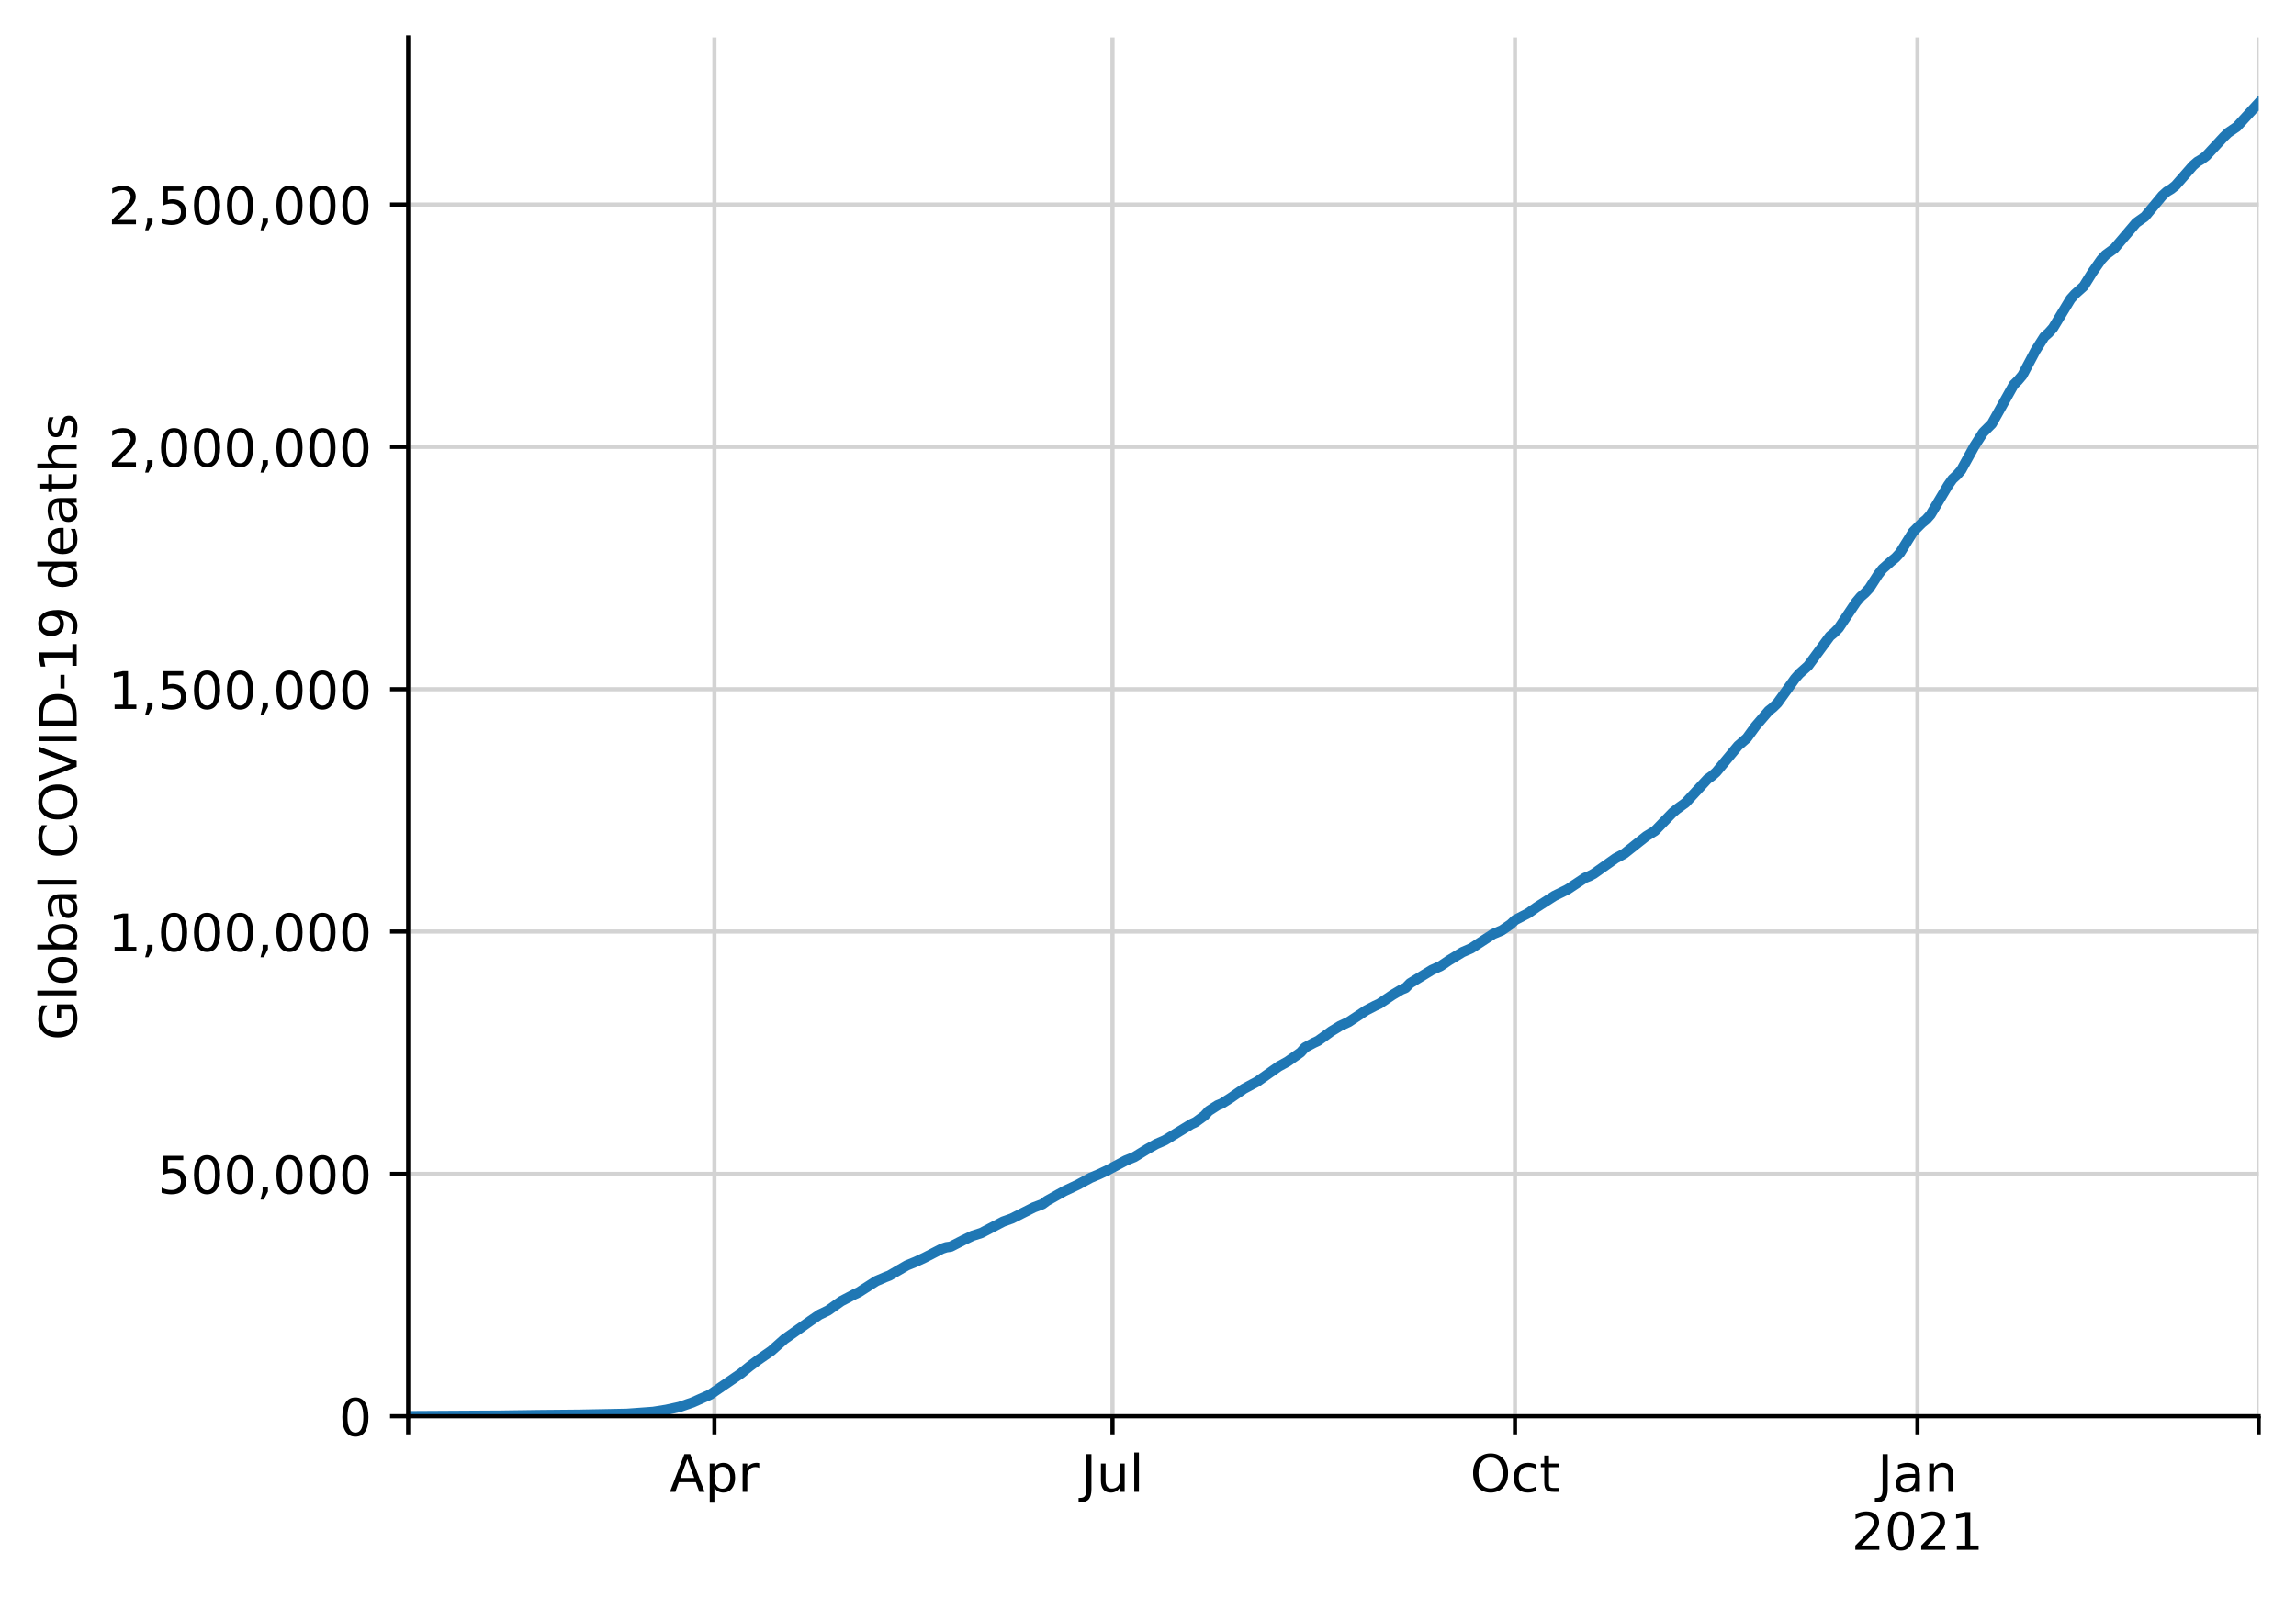
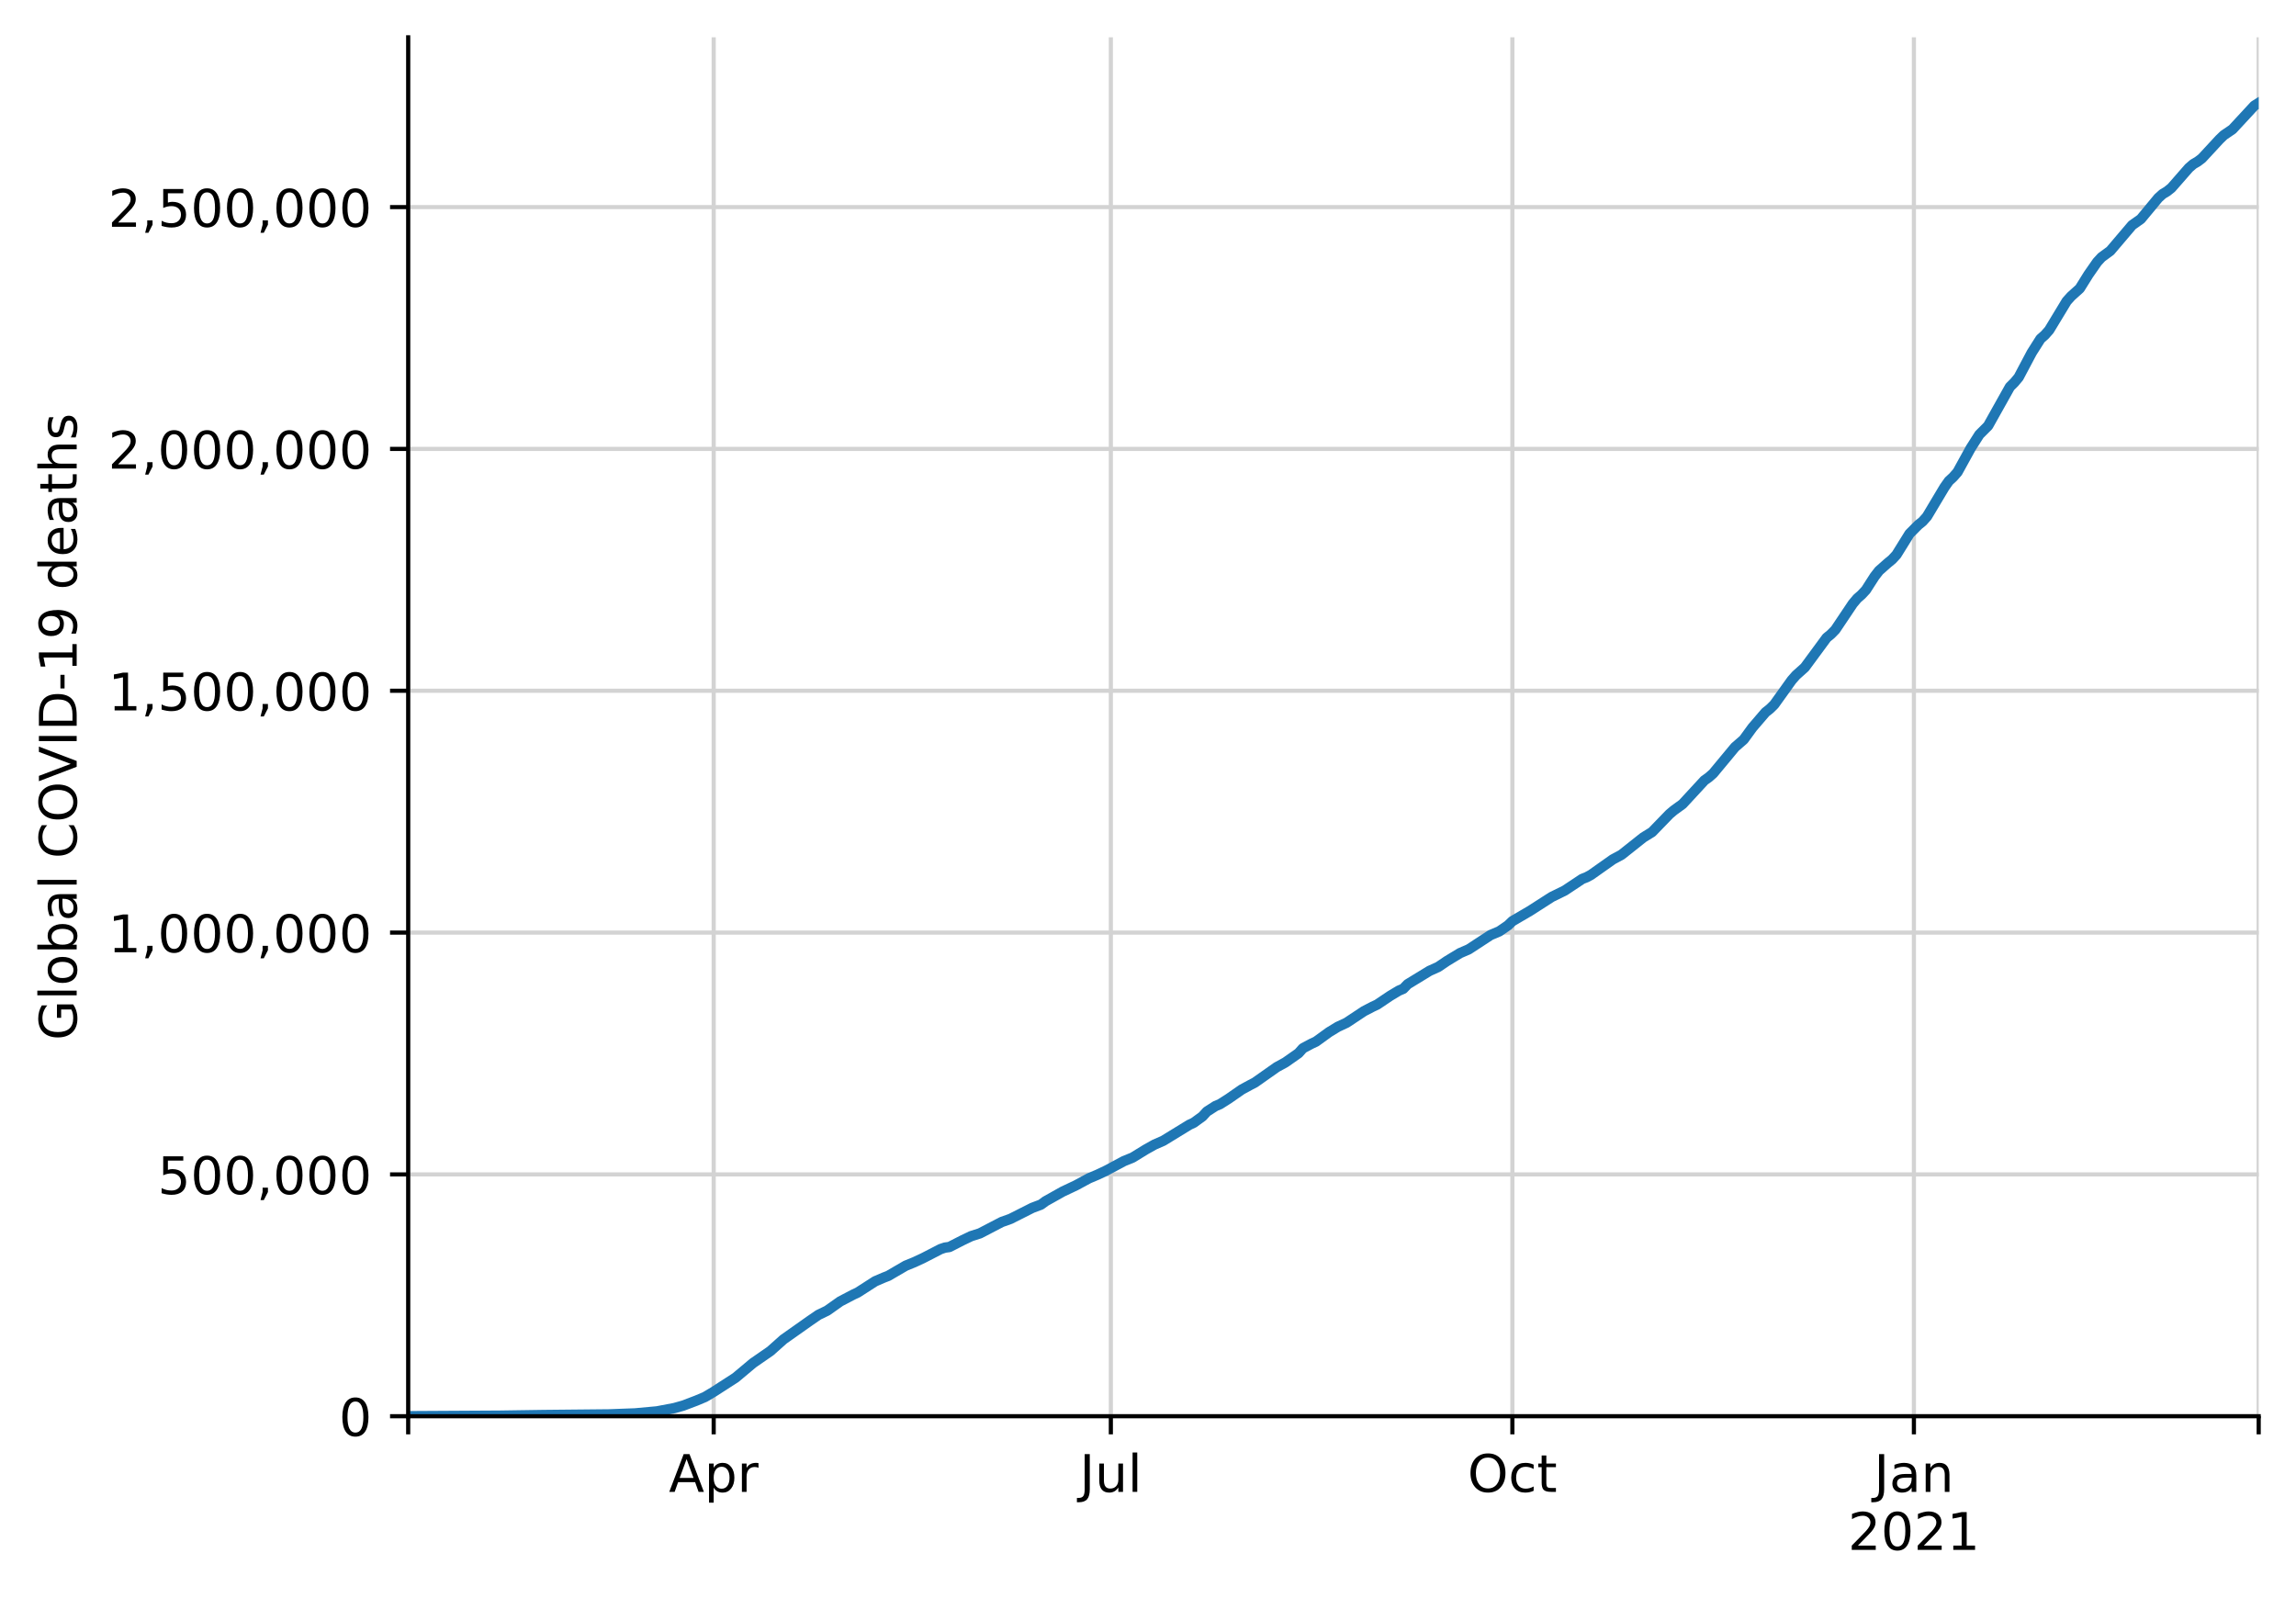
<svg xmlns="http://www.w3.org/2000/svg" xmlns:xlink="http://www.w3.org/1999/xlink" height="308.388pt" version="1.1" viewBox="0 0 443.092 308.388" width="443.092pt">
  <defs>
    <style type="text/css">
*{stroke-linecap:butt;stroke-linejoin:round;}
  </style>
  </defs>
  <g id="figure_1">
    <g id="patch_1">
      <path d="M 0 308.388  L 443.092 308.388  L 443.092 0  L 0 0  z " style="fill:#ffffff;" />
    </g>
    <g id="axes_1">
      <g id="patch_2">
        <path d="M 78.772 273.312  L 435.892 273.312  L 435.892 7.2  L 78.772 7.2  z " style="fill:#ffffff;" />
      </g>
      <g id="matplotlib.axis_1">
        <g id="xtick_1">
          <g id="line2d_1">
-             <path clip-path="url(#p03f3fd1128)" d="M 78.772 273.312  L 78.772 7.2  " style="fill:none;stroke:#d3d3d3;stroke-linecap:square;stroke-width:0.8;" />
+             <path clip-path="url(#p5baef76f40)" d="M 78.772 273.312  L 78.772 7.2  " style="fill:none;stroke:#d3d3d3;stroke-linecap:square;stroke-width:0.8;" />
          </g>
          <g id="line2d_2">
            <defs>
-               <path d="M 0 0  L 0 3.5  " id="m96b6db755f" style="stroke:#000000;stroke-width:0.8;" />
-             </defs>
-             <g>
-               <use style="stroke:#000000;stroke-width:0.8;" x="78.772" xlink:href="#m96b6db755f" y="273.312" />
+               <path d="M 0 0  L 0 3.5  " id="m5ed6094813" style="stroke:#000000;stroke-width:0.8;" />
+             </defs>
+             <g>
+               <use style="stroke:#000000;stroke-width:0.8;" x="78.772" xlink:href="#m5ed6094813" y="273.312" />
            </g>
          </g>
        </g>
        <g id="xtick_2">
          <g id="line2d_3">
-             <path clip-path="url(#p03f3fd1128)" d="M 137.87 273.312  L 137.87 7.2  " style="fill:none;stroke:#d3d3d3;stroke-linecap:square;stroke-width:0.8;" />
+             <path clip-path="url(#p5baef76f40)" d="M 137.73 273.312  L 137.73 7.2  " style="fill:none;stroke:#d3d3d3;stroke-linecap:square;stroke-width:0.8;" />
          </g>
          <g id="line2d_4">
            <g>
-               <use style="stroke:#000000;stroke-width:0.8;" x="137.87" xlink:href="#m96b6db755f" y="273.312" />
+               <use style="stroke:#000000;stroke-width:0.8;" x="137.73" xlink:href="#m5ed6094813" y="273.312" />
            </g>
          </g>
          <g id="text_1">
            <defs>
              <path d="M 34.188 63.188  L 20.797 26.906  L 47.609 26.906  z M 28.609 72.906  L 39.797 72.906  L 67.578 0  L 57.328 0  L 50.688 18.703  L 17.828 18.703  L 11.188 0  L 0.781 0  z " id="DejaVuSans-65" />
              <path d="M 18.109 8.203  L 18.109 -20.797  L 9.078 -20.797  L 9.078 54.688  L 18.109 54.688  L 18.109 46.391  Q 20.953 51.266 25.266 53.625  Q 29.594 56 35.594 56  Q 45.562 56 51.781 48.094  Q 58.016 40.188 58.016 27.297  Q 58.016 14.406 51.781 6.484  Q 45.562 -1.422 35.594 -1.422  Q 29.594 -1.422 25.266 0.953  Q 20.953 3.328 18.109 8.203  z M 48.688 27.297  Q 48.688 37.203 44.609 42.844  Q 40.531 48.484 33.406 48.484  Q 26.266 48.484 22.188 42.844  Q 18.109 37.203 18.109 27.297  Q 18.109 17.391 22.188 11.75  Q 26.266 6.109 33.406 6.109  Q 40.531 6.109 44.609 11.75  Q 48.688 17.391 48.688 27.297  z " id="DejaVuSans-112" />
              <path d="M 41.109 46.297  Q 39.594 47.172 37.812 47.578  Q 36.031 48 33.891 48  Q 26.266 48 22.188 43.047  Q 18.109 38.094 18.109 28.812  L 18.109 0  L 9.078 0  L 9.078 54.688  L 18.109 54.688  L 18.109 46.188  Q 20.953 51.172 25.484 53.578  Q 30.031 56 36.531 56  Q 37.453 56 38.578 55.875  Q 39.703 55.766 41.062 55.516  z " id="DejaVuSans-114" />
            </defs>
-             <g transform="translate(129.2197 287.9104)scale(0.1 -0.1)">
+             <g transform="translate(129.0804 287.9104)scale(0.1 -0.1)">
              <use xlink:href="#DejaVuSans-65" />
              <use x="68.408" xlink:href="#DejaVuSans-112" />
              <use x="131.885" xlink:href="#DejaVuSans-114" />
            </g>
          </g>
        </g>
        <g id="xtick_3">
          <g id="line2d_5">
-             <path clip-path="url(#p03f3fd1128)" d="M 214.697 273.312  L 214.697 7.2  " style="fill:none;stroke:#d3d3d3;stroke-linecap:square;stroke-width:0.8;" />
+             <path clip-path="url(#p5baef76f40)" d="M 214.376 273.312  L 214.376 7.2  " style="fill:none;stroke:#d3d3d3;stroke-linecap:square;stroke-width:0.8;" />
          </g>
          <g id="line2d_6">
            <g>
-               <use style="stroke:#000000;stroke-width:0.8;" x="214.697" xlink:href="#m96b6db755f" y="273.312" />
+               <use style="stroke:#000000;stroke-width:0.8;" x="214.376" xlink:href="#m5ed6094813" y="273.312" />
            </g>
          </g>
          <g id="text_2">
            <defs>
              <path d="M 9.812 72.906  L 19.672 72.906  L 19.672 5.078  Q 19.672 -8.109 14.672 -14.062  Q 9.672 -20.016 -1.422 -20.016  L -5.172 -20.016  L -5.172 -11.719  L -2.094 -11.719  Q 4.438 -11.719 7.125 -8.047  Q 9.812 -4.391 9.812 5.078  z " id="DejaVuSans-74" />
              <path d="M 8.5 21.578  L 8.5 54.688  L 17.484 54.688  L 17.484 21.922  Q 17.484 14.156 20.5 10.266  Q 23.531 6.391 29.594 6.391  Q 36.859 6.391 41.078 11.031  Q 45.312 15.672 45.312 23.688  L 45.312 54.688  L 54.297 54.688  L 54.297 0  L 45.312 0  L 45.312 8.406  Q 42.047 3.422 37.719 1  Q 33.406 -1.422 27.688 -1.422  Q 18.266 -1.422 13.375 4.438  Q 8.5 10.297 8.5 21.578  z M 31.109 56  z " id="DejaVuSans-117" />
              <path d="M 9.422 75.984  L 18.406 75.984  L 18.406 0  L 9.422 0  z " id="DejaVuSans-108" />
            </defs>
-             <g transform="translate(208.6642 287.9104)scale(0.1 -0.1)">
+             <g transform="translate(208.3436 287.9104)scale(0.1 -0.1)">
              <use xlink:href="#DejaVuSans-74" />
              <use x="29.492" xlink:href="#DejaVuSans-117" />
              <use x="92.871" xlink:href="#DejaVuSans-108" />
            </g>
          </g>
        </g>
        <g id="xtick_4">
          <g id="line2d_7">
-             <path clip-path="url(#p03f3fd1128)" d="M 292.368 273.312  L 292.368 7.2  " style="fill:none;stroke:#d3d3d3;stroke-linecap:square;stroke-width:0.8;" />
+             <path clip-path="url(#p5baef76f40)" d="M 291.865 273.312  L 291.865 7.2  " style="fill:none;stroke:#d3d3d3;stroke-linecap:square;stroke-width:0.8;" />
          </g>
          <g id="line2d_8">
            <g>
-               <use style="stroke:#000000;stroke-width:0.8;" x="292.368" xlink:href="#m96b6db755f" y="273.312" />
+               <use style="stroke:#000000;stroke-width:0.8;" x="291.865" xlink:href="#m5ed6094813" y="273.312" />
            </g>
          </g>
          <g id="text_3">
            <defs>
              <path d="M 39.406 66.219  Q 28.656 66.219 22.328 58.203  Q 16.016 50.203 16.016 36.375  Q 16.016 22.609 22.328 14.594  Q 28.656 6.594 39.406 6.594  Q 50.141 6.594 56.422 14.594  Q 62.703 22.609 62.703 36.375  Q 62.703 50.203 56.422 58.203  Q 50.141 66.219 39.406 66.219  z M 39.406 74.219  Q 54.734 74.219 63.906 63.938  Q 73.094 53.656 73.094 36.375  Q 73.094 19.141 63.906 8.859  Q 54.734 -1.422 39.406 -1.422  Q 24.031 -1.422 14.812 8.828  Q 5.609 19.094 5.609 36.375  Q 5.609 53.656 14.812 63.938  Q 24.031 74.219 39.406 74.219  z " id="DejaVuSans-79" />
              <path d="M 48.781 52.594  L 48.781 44.188  Q 44.969 46.297 41.141 47.344  Q 37.312 48.391 33.406 48.391  Q 24.656 48.391 19.812 42.844  Q 14.984 37.312 14.984 27.297  Q 14.984 17.281 19.812 11.734  Q 24.656 6.203 33.406 6.203  Q 37.312 6.203 41.141 7.25  Q 44.969 8.297 48.781 10.406  L 48.781 2.094  Q 45.016 0.344 40.984 -0.531  Q 36.969 -1.422 32.422 -1.422  Q 20.062 -1.422 12.781 6.344  Q 5.516 14.109 5.516 27.297  Q 5.516 40.672 12.859 48.328  Q 20.219 56 33.016 56  Q 37.156 56 41.109 55.141  Q 45.062 54.297 48.781 52.594  z " id="DejaVuSans-99" />
              <path d="M 18.312 70.219  L 18.312 54.688  L 36.812 54.688  L 36.812 47.703  L 18.312 47.703  L 18.312 18.016  Q 18.312 11.328 20.141 9.422  Q 21.969 7.516 27.594 7.516  L 36.812 7.516  L 36.812 0  L 27.594 0  Q 17.188 0 13.234 3.875  Q 9.281 7.766 9.281 18.016  L 9.281 47.703  L 2.688 47.703  L 2.688 54.688  L 9.281 54.688  L 9.281 70.219  z " id="DejaVuSans-116" />
            </defs>
-             <g transform="translate(283.7232 287.9104)scale(0.1 -0.1)">
+             <g transform="translate(283.2194 287.9104)scale(0.1 -0.1)">
              <use xlink:href="#DejaVuSans-79" />
              <use x="78.711" xlink:href="#DejaVuSans-99" />
              <use x="133.691" xlink:href="#DejaVuSans-116" />
            </g>
          </g>
        </g>
        <g id="xtick_5">
          <g id="line2d_9">
-             <path clip-path="url(#p03f3fd1128)" d="M 370.04 273.312  L 370.04 7.2  " style="fill:none;stroke:#d3d3d3;stroke-linecap:square;stroke-width:0.8;" />
+             <path clip-path="url(#p5baef76f40)" d="M 369.353 273.312  L 369.353 7.2  " style="fill:none;stroke:#d3d3d3;stroke-linecap:square;stroke-width:0.8;" />
          </g>
          <g id="line2d_10">
            <g>
-               <use style="stroke:#000000;stroke-width:0.8;" x="370.04" xlink:href="#m96b6db755f" y="273.312" />
+               <use style="stroke:#000000;stroke-width:0.8;" x="369.353" xlink:href="#m5ed6094813" y="273.312" />
            </g>
          </g>
          <g id="text_4">
            <defs>
              <path d="M 34.281 27.484  Q 23.391 27.484 19.188 25  Q 14.984 22.516 14.984 16.5  Q 14.984 11.719 18.141 8.906  Q 21.297 6.109 26.703 6.109  Q 34.188 6.109 38.703 11.406  Q 43.219 16.703 43.219 25.484  L 43.219 27.484  z M 52.203 31.203  L 52.203 0  L 43.219 0  L 43.219 8.297  Q 40.141 3.328 35.547 0.953  Q 30.953 -1.422 24.312 -1.422  Q 15.922 -1.422 10.953 3.297  Q 6 8.016 6 15.922  Q 6 25.141 12.172 29.828  Q 18.359 34.516 30.609 34.516  L 43.219 34.516  L 43.219 35.406  Q 43.219 41.609 39.141 45  Q 35.062 48.391 27.688 48.391  Q 23 48.391 18.547 47.266  Q 14.109 46.141 10.016 43.891  L 10.016 52.203  Q 14.938 54.109 19.578 55.047  Q 24.219 56 28.609 56  Q 40.484 56 46.344 49.844  Q 52.203 43.703 52.203 31.203  z " id="DejaVuSans-97" />
              <path d="M 54.891 33.016  L 54.891 0  L 45.906 0  L 45.906 32.719  Q 45.906 40.484 42.875 44.328  Q 39.844 48.188 33.797 48.188  Q 26.516 48.188 22.312 43.547  Q 18.109 38.922 18.109 30.906  L 18.109 0  L 9.078 0  L 9.078 54.688  L 18.109 54.688  L 18.109 46.188  Q 21.344 51.125 25.703 53.562  Q 30.078 56 35.797 56  Q 45.219 56 50.047 50.172  Q 54.891 44.344 54.891 33.016  z " id="DejaVuSans-110" />
            </defs>
-             <g transform="translate(362.3321 287.9104)scale(0.1 -0.1)">
+             <g transform="translate(361.6452 287.9104)scale(0.1 -0.1)">
              <use xlink:href="#DejaVuSans-74" />
              <use x="29.492" xlink:href="#DejaVuSans-97" />
              <use x="90.771" xlink:href="#DejaVuSans-110" />
            </g>
            <defs>
              <path d="M 19.188 8.297  L 53.609 8.297  L 53.609 0  L 7.328 0  L 7.328 8.297  Q 12.938 14.109 22.625 23.891  Q 32.328 33.688 34.812 36.531  Q 39.547 41.844 41.422 45.531  Q 43.312 49.219 43.312 52.781  Q 43.312 58.594 39.234 62.25  Q 35.156 65.922 28.609 65.922  Q 23.969 65.922 18.812 64.312  Q 13.672 62.703 7.812 59.422  L 7.812 69.391  Q 13.766 71.781 18.938 73  Q 24.125 74.219 28.422 74.219  Q 39.75 74.219 46.484 68.547  Q 53.219 62.891 53.219 53.422  Q 53.219 48.922 51.531 44.891  Q 49.859 40.875 45.406 35.406  Q 44.188 33.984 37.641 27.219  Q 31.109 20.453 19.188 8.297  z " id="DejaVuSans-50" />
              <path d="M 31.781 66.406  Q 24.172 66.406 20.328 58.906  Q 16.5 51.422 16.5 36.375  Q 16.5 21.391 20.328 13.891  Q 24.172 6.391 31.781 6.391  Q 39.453 6.391 43.281 13.891  Q 47.125 21.391 47.125 36.375  Q 47.125 51.422 43.281 58.906  Q 39.453 66.406 31.781 66.406  z M 31.781 74.219  Q 44.047 74.219 50.516 64.516  Q 56.984 54.828 56.984 36.375  Q 56.984 17.969 50.516 8.266  Q 44.047 -1.422 31.781 -1.422  Q 19.531 -1.422 13.062 8.266  Q 6.594 17.969 6.594 36.375  Q 6.594 54.828 13.062 64.516  Q 19.531 74.219 31.781 74.219  z " id="DejaVuSans-48" />
              <path d="M 12.406 8.297  L 28.516 8.297  L 28.516 63.922  L 10.984 60.406  L 10.984 69.391  L 28.422 72.906  L 38.281 72.906  L 38.281 8.297  L 54.391 8.297  L 54.391 0  L 12.406 0  z " id="DejaVuSans-49" />
            </defs>
-             <g transform="translate(357.315 299.1082)scale(0.1 -0.1)">
+             <g transform="translate(356.628 299.1082)scale(0.1 -0.1)">
              <use xlink:href="#DejaVuSans-50" />
              <use x="63.623" xlink:href="#DejaVuSans-48" />
              <use x="127.246" xlink:href="#DejaVuSans-50" />
              <use x="190.869" xlink:href="#DejaVuSans-49" />
            </g>
          </g>
        </g>
        <g id="xtick_6">
          <g id="line2d_11">
-             <path clip-path="url(#p03f3fd1128)" d="M 435.892 273.312  L 435.892 7.2  " style="fill:none;stroke:#d3d3d3;stroke-linecap:square;stroke-width:0.8;" />
+             <path clip-path="url(#p5baef76f40)" d="M 435.892 273.312  L 435.892 7.2  " style="fill:none;stroke:#d3d3d3;stroke-linecap:square;stroke-width:0.8;" />
          </g>
          <g id="line2d_12">
            <g>
-               <use style="stroke:#000000;stroke-width:0.8;" x="435.892" xlink:href="#m96b6db755f" y="273.312" />
+               <use style="stroke:#000000;stroke-width:0.8;" x="435.892" xlink:href="#m5ed6094813" y="273.312" />
            </g>
          </g>
        </g>
      </g>
      <g id="matplotlib.axis_2">
        <g id="ytick_1">
          <g id="line2d_13">
-             <path clip-path="url(#p03f3fd1128)" d="M 78.772 273.312  L 435.892 273.312  " style="fill:none;stroke:#d3d3d3;stroke-linecap:square;stroke-width:0.8;" />
+             <path clip-path="url(#p5baef76f40)" d="M 78.772 273.312  L 435.892 273.312  " style="fill:none;stroke:#d3d3d3;stroke-linecap:square;stroke-width:0.8;" />
          </g>
          <g id="line2d_14">
            <defs>
-               <path d="M 0 0  L -3.5 0  " id="m1cb522ac9e" style="stroke:#000000;stroke-width:0.8;" />
-             </defs>
-             <g>
-               <use style="stroke:#000000;stroke-width:0.8;" x="78.772" xlink:href="#m1cb522ac9e" y="273.312" />
+               <path d="M 0 0  L -3.5 0  " id="m550a4df41c" style="stroke:#000000;stroke-width:0.8;" />
+             </defs>
+             <g>
+               <use style="stroke:#000000;stroke-width:0.8;" x="78.772" xlink:href="#m550a4df41c" y="273.312" />
            </g>
          </g>
          <g id="text_5">
            <g transform="translate(65.40937 277.1112)scale(0.1 -0.1)">
              <use xlink:href="#DejaVuSans-48" />
            </g>
          </g>
        </g>
        <g id="ytick_2">
          <g id="line2d_15">
-             <path clip-path="url(#p03f3fd1128)" d="M 78.772 226.546  L 435.892 226.546  " style="fill:none;stroke:#d3d3d3;stroke-linecap:square;stroke-width:0.8;" />
+             <path clip-path="url(#p5baef76f40)" d="M 78.772 226.643  L 435.892 226.643  " style="fill:none;stroke:#d3d3d3;stroke-linecap:square;stroke-width:0.8;" />
          </g>
          <g id="line2d_16">
            <g>
-               <use style="stroke:#000000;stroke-width:0.8;" x="78.772" xlink:href="#m1cb522ac9e" y="226.546" />
+               <use style="stroke:#000000;stroke-width:0.8;" x="78.772" xlink:href="#m550a4df41c" y="226.643" />
            </g>
          </g>
          <g id="text_6">
            <defs>
              <path d="M 10.797 72.906  L 49.516 72.906  L 49.516 64.594  L 19.828 64.594  L 19.828 46.734  Q 21.969 47.469 24.109 47.828  Q 26.266 48.188 28.422 48.188  Q 40.625 48.188 47.75 41.5  Q 54.891 34.812 54.891 23.391  Q 54.891 11.625 47.562 5.094  Q 40.234 -1.422 26.906 -1.422  Q 22.312 -1.422 17.547 -0.641  Q 12.797 0.141 7.719 1.703  L 7.719 11.625  Q 12.109 9.234 16.797 8.062  Q 21.484 6.891 26.703 6.891  Q 35.156 6.891 40.078 11.328  Q 45.016 15.766 45.016 23.391  Q 45.016 31 40.078 35.438  Q 35.156 39.891 26.703 39.891  Q 22.75 39.891 18.812 39.016  Q 14.891 38.141 10.797 36.281  z " id="DejaVuSans-53" />
              <path d="M 11.719 12.406  L 22.016 12.406  L 22.016 4  L 14.016 -11.625  L 7.719 -11.625  L 11.719 4  z " id="DejaVuSans-44" />
            </defs>
-             <g transform="translate(30.41875 230.3448)scale(0.1 -0.1)">
+             <g transform="translate(30.41875 230.4422)scale(0.1 -0.1)">
              <use xlink:href="#DejaVuSans-53" />
              <use x="63.623" xlink:href="#DejaVuSans-48" />
              <use x="127.246" xlink:href="#DejaVuSans-48" />
              <use x="190.869" xlink:href="#DejaVuSans-44" />
              <use x="222.656" xlink:href="#DejaVuSans-48" />
              <use x="286.279" xlink:href="#DejaVuSans-48" />
              <use x="349.902" xlink:href="#DejaVuSans-48" />
            </g>
          </g>
        </g>
        <g id="ytick_3">
          <g id="line2d_17">
-             <path clip-path="url(#p03f3fd1128)" d="M 78.772 179.779  L 435.892 179.779  " style="fill:none;stroke:#d3d3d3;stroke-linecap:square;stroke-width:0.8;" />
+             <path clip-path="url(#p5baef76f40)" d="M 78.772 179.974  L 435.892 179.974  " style="fill:none;stroke:#d3d3d3;stroke-linecap:square;stroke-width:0.8;" />
          </g>
          <g id="line2d_18">
            <g>
-               <use style="stroke:#000000;stroke-width:0.8;" x="78.772" xlink:href="#m1cb522ac9e" y="179.779" />
+               <use style="stroke:#000000;stroke-width:0.8;" x="78.772" xlink:href="#m550a4df41c" y="179.974" />
            </g>
          </g>
          <g id="text_7">
-             <g transform="translate(20.87813 183.5784)scale(0.1 -0.1)">
+             <g transform="translate(20.87813 183.7733)scale(0.1 -0.1)">
              <use xlink:href="#DejaVuSans-49" />
              <use x="63.623" xlink:href="#DejaVuSans-44" />
              <use x="95.41" xlink:href="#DejaVuSans-48" />
              <use x="159.033" xlink:href="#DejaVuSans-48" />
              <use x="222.656" xlink:href="#DejaVuSans-48" />
              <use x="286.279" xlink:href="#DejaVuSans-44" />
              <use x="318.066" xlink:href="#DejaVuSans-48" />
              <use x="381.689" xlink:href="#DejaVuSans-48" />
              <use x="445.312" xlink:href="#DejaVuSans-48" />
            </g>
          </g>
        </g>
        <g id="ytick_4">
          <g id="line2d_19">
-             <path clip-path="url(#p03f3fd1128)" d="M 78.772 133.013  L 435.892 133.013  " style="fill:none;stroke:#d3d3d3;stroke-linecap:square;stroke-width:0.8;" />
+             <path clip-path="url(#p5baef76f40)" d="M 78.772 133.305  L 435.892 133.305  " style="fill:none;stroke:#d3d3d3;stroke-linecap:square;stroke-width:0.8;" />
          </g>
          <g id="line2d_20">
            <g>
-               <use style="stroke:#000000;stroke-width:0.8;" x="78.772" xlink:href="#m1cb522ac9e" y="133.013" />
+               <use style="stroke:#000000;stroke-width:0.8;" x="78.772" xlink:href="#m550a4df41c" y="133.305" />
            </g>
          </g>
          <g id="text_8">
-             <g transform="translate(20.87813 136.812)scale(0.1 -0.1)">
+             <g transform="translate(20.87813 137.1043)scale(0.1 -0.1)">
              <use xlink:href="#DejaVuSans-49" />
              <use x="63.623" xlink:href="#DejaVuSans-44" />
              <use x="95.41" xlink:href="#DejaVuSans-53" />
              <use x="159.033" xlink:href="#DejaVuSans-48" />
              <use x="222.656" xlink:href="#DejaVuSans-48" />
              <use x="286.279" xlink:href="#DejaVuSans-44" />
              <use x="318.066" xlink:href="#DejaVuSans-48" />
              <use x="381.689" xlink:href="#DejaVuSans-48" />
              <use x="445.312" xlink:href="#DejaVuSans-48" />
            </g>
          </g>
        </g>
        <g id="ytick_5">
          <g id="line2d_21">
-             <path clip-path="url(#p03f3fd1128)" d="M 78.772 86.246  L 435.892 86.246  " style="fill:none;stroke:#d3d3d3;stroke-linecap:square;stroke-width:0.8;" />
+             <path clip-path="url(#p5baef76f40)" d="M 78.772 86.636  L 435.892 86.636  " style="fill:none;stroke:#d3d3d3;stroke-linecap:square;stroke-width:0.8;" />
          </g>
          <g id="line2d_22">
            <g>
-               <use style="stroke:#000000;stroke-width:0.8;" x="78.772" xlink:href="#m1cb522ac9e" y="86.246" />
+               <use style="stroke:#000000;stroke-width:0.8;" x="78.772" xlink:href="#m550a4df41c" y="86.636" />
            </g>
          </g>
          <g id="text_9">
-             <g transform="translate(20.87813 90.04565)scale(0.1 -0.1)">
+             <g transform="translate(20.87813 90.43531)scale(0.1 -0.1)">
              <use xlink:href="#DejaVuSans-50" />
              <use x="63.623" xlink:href="#DejaVuSans-44" />
              <use x="95.41" xlink:href="#DejaVuSans-48" />
              <use x="159.033" xlink:href="#DejaVuSans-48" />
              <use x="222.656" xlink:href="#DejaVuSans-48" />
              <use x="286.279" xlink:href="#DejaVuSans-44" />
              <use x="318.066" xlink:href="#DejaVuSans-48" />
              <use x="381.689" xlink:href="#DejaVuSans-48" />
              <use x="445.312" xlink:href="#DejaVuSans-48" />
            </g>
          </g>
        </g>
        <g id="ytick_6">
          <g id="line2d_23">
-             <path clip-path="url(#p03f3fd1128)" d="M 78.772 39.48  L 435.892 39.48  " style="fill:none;stroke:#d3d3d3;stroke-linecap:square;stroke-width:0.8;" />
+             <path clip-path="url(#p5baef76f40)" d="M 78.772 39.967  L 435.892 39.967  " style="fill:none;stroke:#d3d3d3;stroke-linecap:square;stroke-width:0.8;" />
          </g>
          <g id="line2d_24">
            <g>
-               <use style="stroke:#000000;stroke-width:0.8;" x="78.772" xlink:href="#m1cb522ac9e" y="39.48" />
+               <use style="stroke:#000000;stroke-width:0.8;" x="78.772" xlink:href="#m550a4df41c" y="39.967" />
            </g>
          </g>
          <g id="text_10">
-             <g transform="translate(20.87813 43.27926)scale(0.1 -0.1)">
+             <g transform="translate(20.87813 43.76634)scale(0.1 -0.1)">
              <use xlink:href="#DejaVuSans-50" />
              <use x="63.623" xlink:href="#DejaVuSans-44" />
              <use x="95.41" xlink:href="#DejaVuSans-53" />
              <use x="159.033" xlink:href="#DejaVuSans-48" />
              <use x="222.656" xlink:href="#DejaVuSans-48" />
              <use x="286.279" xlink:href="#DejaVuSans-44" />
              <use x="318.066" xlink:href="#DejaVuSans-48" />
              <use x="381.689" xlink:href="#DejaVuSans-48" />
              <use x="445.312" xlink:href="#DejaVuSans-48" />
            </g>
          </g>
        </g>
        <g id="text_11">
          <defs>
            <path d="M 59.516 10.406  L 59.516 29.984  L 43.406 29.984  L 43.406 38.094  L 69.281 38.094  L 69.281 6.781  Q 63.578 2.734 56.688 0.656  Q 49.812 -1.422 42 -1.422  Q 24.906 -1.422 15.25 8.562  Q 5.609 18.562 5.609 36.375  Q 5.609 54.25 15.25 64.234  Q 24.906 74.219 42 74.219  Q 49.125 74.219 55.547 72.453  Q 61.969 70.703 67.391 67.281  L 67.391 56.781  Q 61.922 61.422 55.766 63.766  Q 49.609 66.109 42.828 66.109  Q 29.438 66.109 22.719 58.641  Q 16.016 51.172 16.016 36.375  Q 16.016 21.625 22.719 14.156  Q 29.438 6.688 42.828 6.688  Q 48.047 6.688 52.141 7.594  Q 56.25 8.5 59.516 10.406  z " id="DejaVuSans-71" />
            <path d="M 30.609 48.391  Q 23.391 48.391 19.188 42.75  Q 14.984 37.109 14.984 27.297  Q 14.984 17.484 19.156 11.844  Q 23.344 6.203 30.609 6.203  Q 37.797 6.203 41.984 11.859  Q 46.188 17.531 46.188 27.297  Q 46.188 37.016 41.984 42.703  Q 37.797 48.391 30.609 48.391  z M 30.609 56  Q 42.328 56 49.016 48.375  Q 55.719 40.766 55.719 27.297  Q 55.719 13.875 49.016 6.219  Q 42.328 -1.422 30.609 -1.422  Q 18.844 -1.422 12.172 6.219  Q 5.516 13.875 5.516 27.297  Q 5.516 40.766 12.172 48.375  Q 18.844 56 30.609 56  z " id="DejaVuSans-111" />
            <path d="M 48.688 27.297  Q 48.688 37.203 44.609 42.844  Q 40.531 48.484 33.406 48.484  Q 26.266 48.484 22.188 42.844  Q 18.109 37.203 18.109 27.297  Q 18.109 17.391 22.188 11.75  Q 26.266 6.109 33.406 6.109  Q 40.531 6.109 44.609 11.75  Q 48.688 17.391 48.688 27.297  z M 18.109 46.391  Q 20.953 51.266 25.266 53.625  Q 29.594 56 35.594 56  Q 45.562 56 51.781 48.094  Q 58.016 40.188 58.016 27.297  Q 58.016 14.406 51.781 6.484  Q 45.562 -1.422 35.594 -1.422  Q 29.594 -1.422 25.266 0.953  Q 20.953 3.328 18.109 8.203  L 18.109 0  L 9.078 0  L 9.078 75.984  L 18.109 75.984  z " id="DejaVuSans-98" />
            <path id="DejaVuSans-32" />
            <path d="M 64.406 67.281  L 64.406 56.891  Q 59.422 61.531 53.781 63.812  Q 48.141 66.109 41.797 66.109  Q 29.297 66.109 22.656 58.469  Q 16.016 50.828 16.016 36.375  Q 16.016 21.969 22.656 14.328  Q 29.297 6.688 41.797 6.688  Q 48.141 6.688 53.781 8.984  Q 59.422 11.281 64.406 15.922  L 64.406 5.609  Q 59.234 2.094 53.438 0.328  Q 47.656 -1.422 41.219 -1.422  Q 24.656 -1.422 15.125 8.703  Q 5.609 18.844 5.609 36.375  Q 5.609 53.953 15.125 64.078  Q 24.656 74.219 41.219 74.219  Q 47.75 74.219 53.531 72.484  Q 59.328 70.75 64.406 67.281  z " id="DejaVuSans-67" />
            <path d="M 28.609 0  L 0.781 72.906  L 11.078 72.906  L 34.188 11.531  L 57.328 72.906  L 67.578 72.906  L 39.797 0  z " id="DejaVuSans-86" />
            <path d="M 9.812 72.906  L 19.672 72.906  L 19.672 0  L 9.812 0  z " id="DejaVuSans-73" />
            <path d="M 19.672 64.797  L 19.672 8.109  L 31.594 8.109  Q 46.688 8.109 53.688 14.938  Q 60.688 21.781 60.688 36.531  Q 60.688 51.172 53.688 57.984  Q 46.688 64.797 31.594 64.797  z M 9.812 72.906  L 30.078 72.906  Q 51.266 72.906 61.172 64.094  Q 71.094 55.281 71.094 36.531  Q 71.094 17.672 61.125 8.828  Q 51.172 0 30.078 0  L 9.812 0  z " id="DejaVuSans-68" />
            <path d="M 4.891 31.391  L 31.203 31.391  L 31.203 23.391  L 4.891 23.391  z " id="DejaVuSans-45" />
            <path d="M 10.984 1.516  L 10.984 10.5  Q 14.703 8.734 18.5 7.812  Q 22.312 6.891 25.984 6.891  Q 35.75 6.891 40.891 13.453  Q 46.047 20.016 46.781 33.406  Q 43.953 29.203 39.594 26.953  Q 35.25 24.703 29.984 24.703  Q 19.047 24.703 12.672 31.312  Q 6.297 37.938 6.297 49.422  Q 6.297 60.641 12.938 67.422  Q 19.578 74.219 30.609 74.219  Q 43.266 74.219 49.922 64.516  Q 56.594 54.828 56.594 36.375  Q 56.594 19.141 48.406 8.859  Q 40.234 -1.422 26.422 -1.422  Q 22.703 -1.422 18.891 -0.688  Q 15.094 0.047 10.984 1.516  z M 30.609 32.422  Q 37.25 32.422 41.125 36.953  Q 45.016 41.5 45.016 49.422  Q 45.016 57.281 41.125 61.844  Q 37.25 66.406 30.609 66.406  Q 23.969 66.406 20.094 61.844  Q 16.219 57.281 16.219 49.422  Q 16.219 41.5 20.094 36.953  Q 23.969 32.422 30.609 32.422  z " id="DejaVuSans-57" />
            <path d="M 45.406 46.391  L 45.406 75.984  L 54.391 75.984  L 54.391 0  L 45.406 0  L 45.406 8.203  Q 42.578 3.328 38.25 0.953  Q 33.938 -1.422 27.875 -1.422  Q 17.969 -1.422 11.734 6.484  Q 5.516 14.406 5.516 27.297  Q 5.516 40.188 11.734 48.094  Q 17.969 56 27.875 56  Q 33.938 56 38.25 53.625  Q 42.578 51.266 45.406 46.391  z M 14.797 27.297  Q 14.797 17.391 18.875 11.75  Q 22.953 6.109 30.078 6.109  Q 37.203 6.109 41.297 11.75  Q 45.406 17.391 45.406 27.297  Q 45.406 37.203 41.297 42.844  Q 37.203 48.484 30.078 48.484  Q 22.953 48.484 18.875 42.844  Q 14.797 37.203 14.797 27.297  z " id="DejaVuSans-100" />
            <path d="M 56.203 29.594  L 56.203 25.203  L 14.891 25.203  Q 15.484 15.922 20.484 11.062  Q 25.484 6.203 34.422 6.203  Q 39.594 6.203 44.453 7.469  Q 49.312 8.734 54.109 11.281  L 54.109 2.781  Q 49.266 0.734 44.188 -0.344  Q 39.109 -1.422 33.891 -1.422  Q 20.797 -1.422 13.156 6.188  Q 5.516 13.812 5.516 26.812  Q 5.516 40.234 12.766 48.109  Q 20.016 56 32.328 56  Q 43.359 56 49.781 48.891  Q 56.203 41.797 56.203 29.594  z M 47.219 32.234  Q 47.125 39.594 43.094 43.984  Q 39.062 48.391 32.422 48.391  Q 24.906 48.391 20.391 44.141  Q 15.875 39.891 15.188 32.172  z " id="DejaVuSans-101" />
            <path d="M 54.891 33.016  L 54.891 0  L 45.906 0  L 45.906 32.719  Q 45.906 40.484 42.875 44.328  Q 39.844 48.188 33.797 48.188  Q 26.516 48.188 22.312 43.547  Q 18.109 38.922 18.109 30.906  L 18.109 0  L 9.078 0  L 9.078 75.984  L 18.109 75.984  L 18.109 46.188  Q 21.344 51.125 25.703 53.562  Q 30.078 56 35.797 56  Q 45.219 56 50.047 50.172  Q 54.891 44.344 54.891 33.016  z " id="DejaVuSans-104" />
            <path d="M 44.281 53.078  L 44.281 44.578  Q 40.484 46.531 36.375 47.5  Q 32.281 48.484 27.875 48.484  Q 21.188 48.484 17.844 46.438  Q 14.5 44.391 14.5 40.281  Q 14.5 37.156 16.891 35.375  Q 19.281 33.594 26.516 31.984  L 29.594 31.297  Q 39.156 29.25 43.188 25.516  Q 47.219 21.781 47.219 15.094  Q 47.219 7.469 41.188 3.016  Q 35.156 -1.422 24.609 -1.422  Q 20.219 -1.422 15.453 -0.562  Q 10.688 0.297 5.422 2  L 5.422 11.281  Q 10.406 8.688 15.234 7.391  Q 20.062 6.109 24.812 6.109  Q 31.156 6.109 34.562 8.281  Q 37.984 10.453 37.984 14.406  Q 37.984 18.062 35.516 20.016  Q 33.062 21.969 24.703 23.781  L 21.578 24.516  Q 13.234 26.266 9.516 29.906  Q 5.812 33.547 5.812 39.891  Q 5.812 47.609 11.281 51.797  Q 16.75 56 26.812 56  Q 31.781 56 36.172 55.266  Q 40.578 54.547 44.281 53.078  z " id="DejaVuSans-115" />
          </defs>
          <g transform="translate(14.79844 200.7708)rotate(-90)scale(0.1 -0.1)">
            <use xlink:href="#DejaVuSans-71" />
            <use x="77.49" xlink:href="#DejaVuSans-108" />
            <use x="105.273" xlink:href="#DejaVuSans-111" />
            <use x="166.455" xlink:href="#DejaVuSans-98" />
            <use x="229.932" xlink:href="#DejaVuSans-97" />
            <use x="291.211" xlink:href="#DejaVuSans-108" />
            <use x="318.994" xlink:href="#DejaVuSans-32" />
            <use x="350.781" xlink:href="#DejaVuSans-67" />
            <use x="420.605" xlink:href="#DejaVuSans-79" />
            <use x="499.301" xlink:href="#DejaVuSans-86" />
            <use x="567.709" xlink:href="#DejaVuSans-73" />
            <use x="597.201" xlink:href="#DejaVuSans-68" />
            <use x="674.203" xlink:href="#DejaVuSans-45" />
            <use x="710.287" xlink:href="#DejaVuSans-49" />
            <use x="773.91" xlink:href="#DejaVuSans-57" />
            <use x="837.533" xlink:href="#DejaVuSans-32" />
            <use x="869.32" xlink:href="#DejaVuSans-100" />
            <use x="932.797" xlink:href="#DejaVuSans-101" />
            <use x="994.32" xlink:href="#DejaVuSans-97" />
            <use x="1055.6" xlink:href="#DejaVuSans-116" />
            <use x="1094.809" xlink:href="#DejaVuSans-104" />
            <use x="1158.188" xlink:href="#DejaVuSans-115" />
          </g>
        </g>
      </g>
      <g id="line2d_25">
-         <path clip-path="url(#p03f3fd1128)" d="M 78.772 273.31  L 96.501 273.207  L 104.1 273.101  L 111.698 273.032  L 120.985 272.852  L 126.05 272.482  L 128.583 272.078  L 131.116 271.524  L 133.648 270.651  L 137.025 269.147  L 142.935 265.093  L 144.624 263.728  L 146.312 262.461  L 148.845 260.703  L 151.378 258.447  L 156.443 254.872  L 158.132 253.712  L 159.82 252.897  L 162.353 251.106  L 164.886 249.782  L 165.73 249.388  L 169.107 247.219  L 170.796 246.492  L 171.64 246.166  L 175.017 244.2  L 176.705 243.512  L 178.394 242.725  L 181.771 240.984  L 182.615 240.702  L 183.46 240.589  L 185.992 239.293  L 187.681 238.486  L 189.369 237.947  L 193.591 235.749  L 195.279 235.147  L 199.5 233.017  L 201.189 232.38  L 202.033 231.752  L 205.41 229.859  L 207.943 228.663  L 210.476 227.296  L 212.164 226.582  L 213.853 225.781  L 217.23 223.972  L 218.918 223.286  L 221.451 221.728  L 223.14 220.783  L 224.828 220.044  L 229.894 216.943  L 230.738 216.549  L 232.426 215.322  L 233.271 214.396  L 234.959 213.313  L 235.803 212.966  L 237.492 211.895  L 240.025 210.133  L 241.713 209.219  L 242.557 208.781  L 246.779 205.809  L 248.467 204.881  L 251 203.106  L 251.844 202.158  L 253.533 201.258  L 254.377 200.867  L 256.91 199.034  L 258.598 198.005  L 260.287 197.219  L 263.664 194.982  L 265.352 194.105  L 266.197 193.714  L 268.729 192.013  L 270.418 191.001  L 271.262 190.644  L 272.106 189.767  L 273.795 188.737  L 276.328 187.19  L 278.016 186.428  L 279.705 185.287  L 282.237 183.751  L 283.926 183.017  L 288.147 180.26  L 289.836 179.543  L 291.524 178.386  L 292.368 177.571  L 294.901 176.249  L 296.59 175.059  L 299.967 172.895  L 302.5 171.651  L 305.877 169.409  L 306.721 169.078  L 307.565 168.626  L 311.786 165.641  L 313.475 164.732  L 317.696 161.384  L 319.385 160.344  L 322.762 156.859  L 323.606 156.148  L 325.294 154.923  L 329.516 150.352  L 330.36 149.751  L 331.204 149.007  L 335.425 143.922  L 337.114 142.452  L 338.803 140.133  L 341.335 137.182  L 342.18 136.512  L 343.024 135.682  L 346.401 130.973  L 347.245 130.011  L 348.934 128.5  L 353.155 122.771  L 353.999 122.073  L 354.843 121.215  L 358.22 116.181  L 359.065 115.174  L 359.909 114.434  L 360.753 113.53  L 362.442 110.901  L 363.286 109.813  L 364.974 108.32  L 365.819 107.628  L 366.663 106.715  L 369.196 102.642  L 370.884 100.95  L 371.728 100.264  L 372.573 99.315  L 375.95 93.664  L 376.794 92.468  L 377.638 91.688  L 378.483 90.723  L 381.015 86.127  L 382.704 83.473  L 384.392 81.787  L 388.614 74.257  L 389.458 73.419  L 390.302 72.413  L 392.835 67.641  L 394.523 64.977  L 395.368 64.232  L 396.212 63.279  L 399.589 57.705  L 400.433 56.762  L 402.122 55.245  L 403.81 52.539  L 405.499 50.118  L 406.343 49.203  L 408.031 47.969  L 412.253 43.005  L 413.941 41.812  L 417.318 37.742  L 418.163 36.983  L 419.007 36.479  L 419.851 35.805  L 423.228 31.948  L 424.072 31.217  L 424.917 30.725  L 425.761 30.085  L 429.138 26.437  L 429.982 25.622  L 431.671 24.472  L 435.892 19.872  L 435.892 19.872  " style="fill:none;stroke:#1f77b4;stroke-linecap:square;stroke-width:2;" />
+         <path clip-path="url(#p5baef76f40)" d="M 78.772 273.31  L 96.459 273.208  L 104.882 273.082  L 117.516 272.957  L 122.57 272.767  L 126.781 272.38  L 130.15 271.741  L 131.835 271.265  L 134.361 270.308  L 136.046 269.599  L 137.73 268.596  L 141.942 265.881  L 143.626 264.475  L 145.311 263.06  L 148.68 260.729  L 151.207 258.478  L 156.26 254.91  L 157.945 253.753  L 159.629 252.939  L 162.156 251.152  L 164.683 249.831  L 165.525 249.438  L 168.894 247.274  L 170.579 246.548  L 171.421 246.222  L 174.79 244.261  L 176.475 243.574  L 178.159 242.789  L 181.528 241.052  L 182.37 240.77  L 183.213 240.657  L 185.739 239.364  L 187.424 238.558  L 189.108 238.02  L 193.32 235.828  L 195.004 235.227  L 199.216 233.101  L 200.9 232.465  L 201.742 231.839  L 205.111 229.95  L 207.638 228.756  L 210.165 227.392  L 211.85 226.68  L 213.534 225.88  L 216.903 224.075  L 218.588 223.39  L 221.115 221.836  L 222.799 220.892  L 224.484 220.155  L 229.537 217.06  L 230.379 216.667  L 232.064 215.443  L 232.906 214.519  L 234.591 213.438  L 235.433 213.091  L 237.118 212.022  L 239.644 210.265  L 241.329 209.352  L 242.171 208.915  L 246.382 205.949  L 248.067 205.024  L 250.594 203.252  L 251.436 202.306  L 253.121 201.408  L 253.963 201.018  L 256.49 199.188  L 258.174 198.162  L 259.859 197.377  L 263.228 195.145  L 264.912 194.27  L 265.755 193.88  L 268.281 192.183  L 269.966 191.173  L 270.808 190.816  L 271.65 189.941  L 273.335 188.913  L 275.862 187.369  L 277.546 186.609  L 279.231 185.47  L 281.758 183.937  L 283.442 183.205  L 287.653 180.453  L 289.338 179.738  L 291.022 178.583  L 291.865 177.771  L 295.234 175.803  L 299.445 173.104  L 301.972 171.863  L 305.341 169.625  L 306.183 169.295  L 307.025 168.843  L 311.237 165.865  L 312.921 164.958  L 317.133 161.617  L 318.817 160.579  L 322.186 157.101  L 323.028 156.392  L 324.713 155.17  L 328.924 150.608  L 329.767 150.008  L 330.609 149.266  L 334.82 144.191  L 336.505 142.724  L 338.189 140.411  L 340.716 137.465  L 341.558 136.797  L 342.401 135.968  L 345.77 131.269  L 346.612 130.31  L 348.296 128.802  L 352.508 123.084  L 353.35 122.388  L 354.192 121.532  L 357.561 116.508  L 358.404 115.503  L 359.246 114.765  L 360.088 113.863  L 361.773 111.239  L 362.615 110.154  L 364.299 108.663  L 365.142 107.972  L 365.984 107.062  L 368.511 102.997  L 370.195 101.308  L 371.038 100.623  L 371.88 99.676  L 375.249 94.035  L 376.091 92.841  L 376.933 92.062  L 377.776 91.099  L 380.302 86.51  L 381.987 83.861  L 383.671 82.177  L 387.883 74.659  L 388.725 73.823  L 389.567 72.818  L 392.094 68.054  L 393.779 65.395  L 394.621 64.651  L 395.463 63.699  L 398.832 58.134  L 399.675 57.192  L 401.359 55.677  L 403.044 52.975  L 404.728 50.558  L 405.57 49.644  L 407.255 48.411  L 411.466 43.455  L 413.151 42.264  L 416.52 38.2  L 417.362 37.441  L 418.204 36.938  L 419.047 36.264  L 422.416 32.411  L 423.258 31.681  L 424.1 31.19  L 424.942 30.551  L 428.311 26.908  L 429.154 26.095  L 430.838 24.947  L 435.05 20.4  L 435.892 19.872  L 435.892 19.872  " style="fill:none;stroke:#1f77b4;stroke-linecap:square;stroke-width:2;" />
      </g>
      <g id="patch_3">
        <path d="M 78.772 273.312  L 78.772 7.2  " style="fill:none;stroke:#000000;stroke-linecap:square;stroke-linejoin:miter;stroke-width:0.8;" />
      </g>
      <g id="patch_4">
        <path d="M 78.772 273.312  L 435.892 273.312  " style="fill:none;stroke:#000000;stroke-linecap:square;stroke-linejoin:miter;stroke-width:0.8;" />
      </g>
    </g>
  </g>
  <defs>
-     <clipPath id="p03f3fd1128">
+     <clipPath id="p5baef76f40">
      <rect height="266.112" width="357.12" x="78.772" y="7.2" />
    </clipPath>
  </defs>
</svg>
